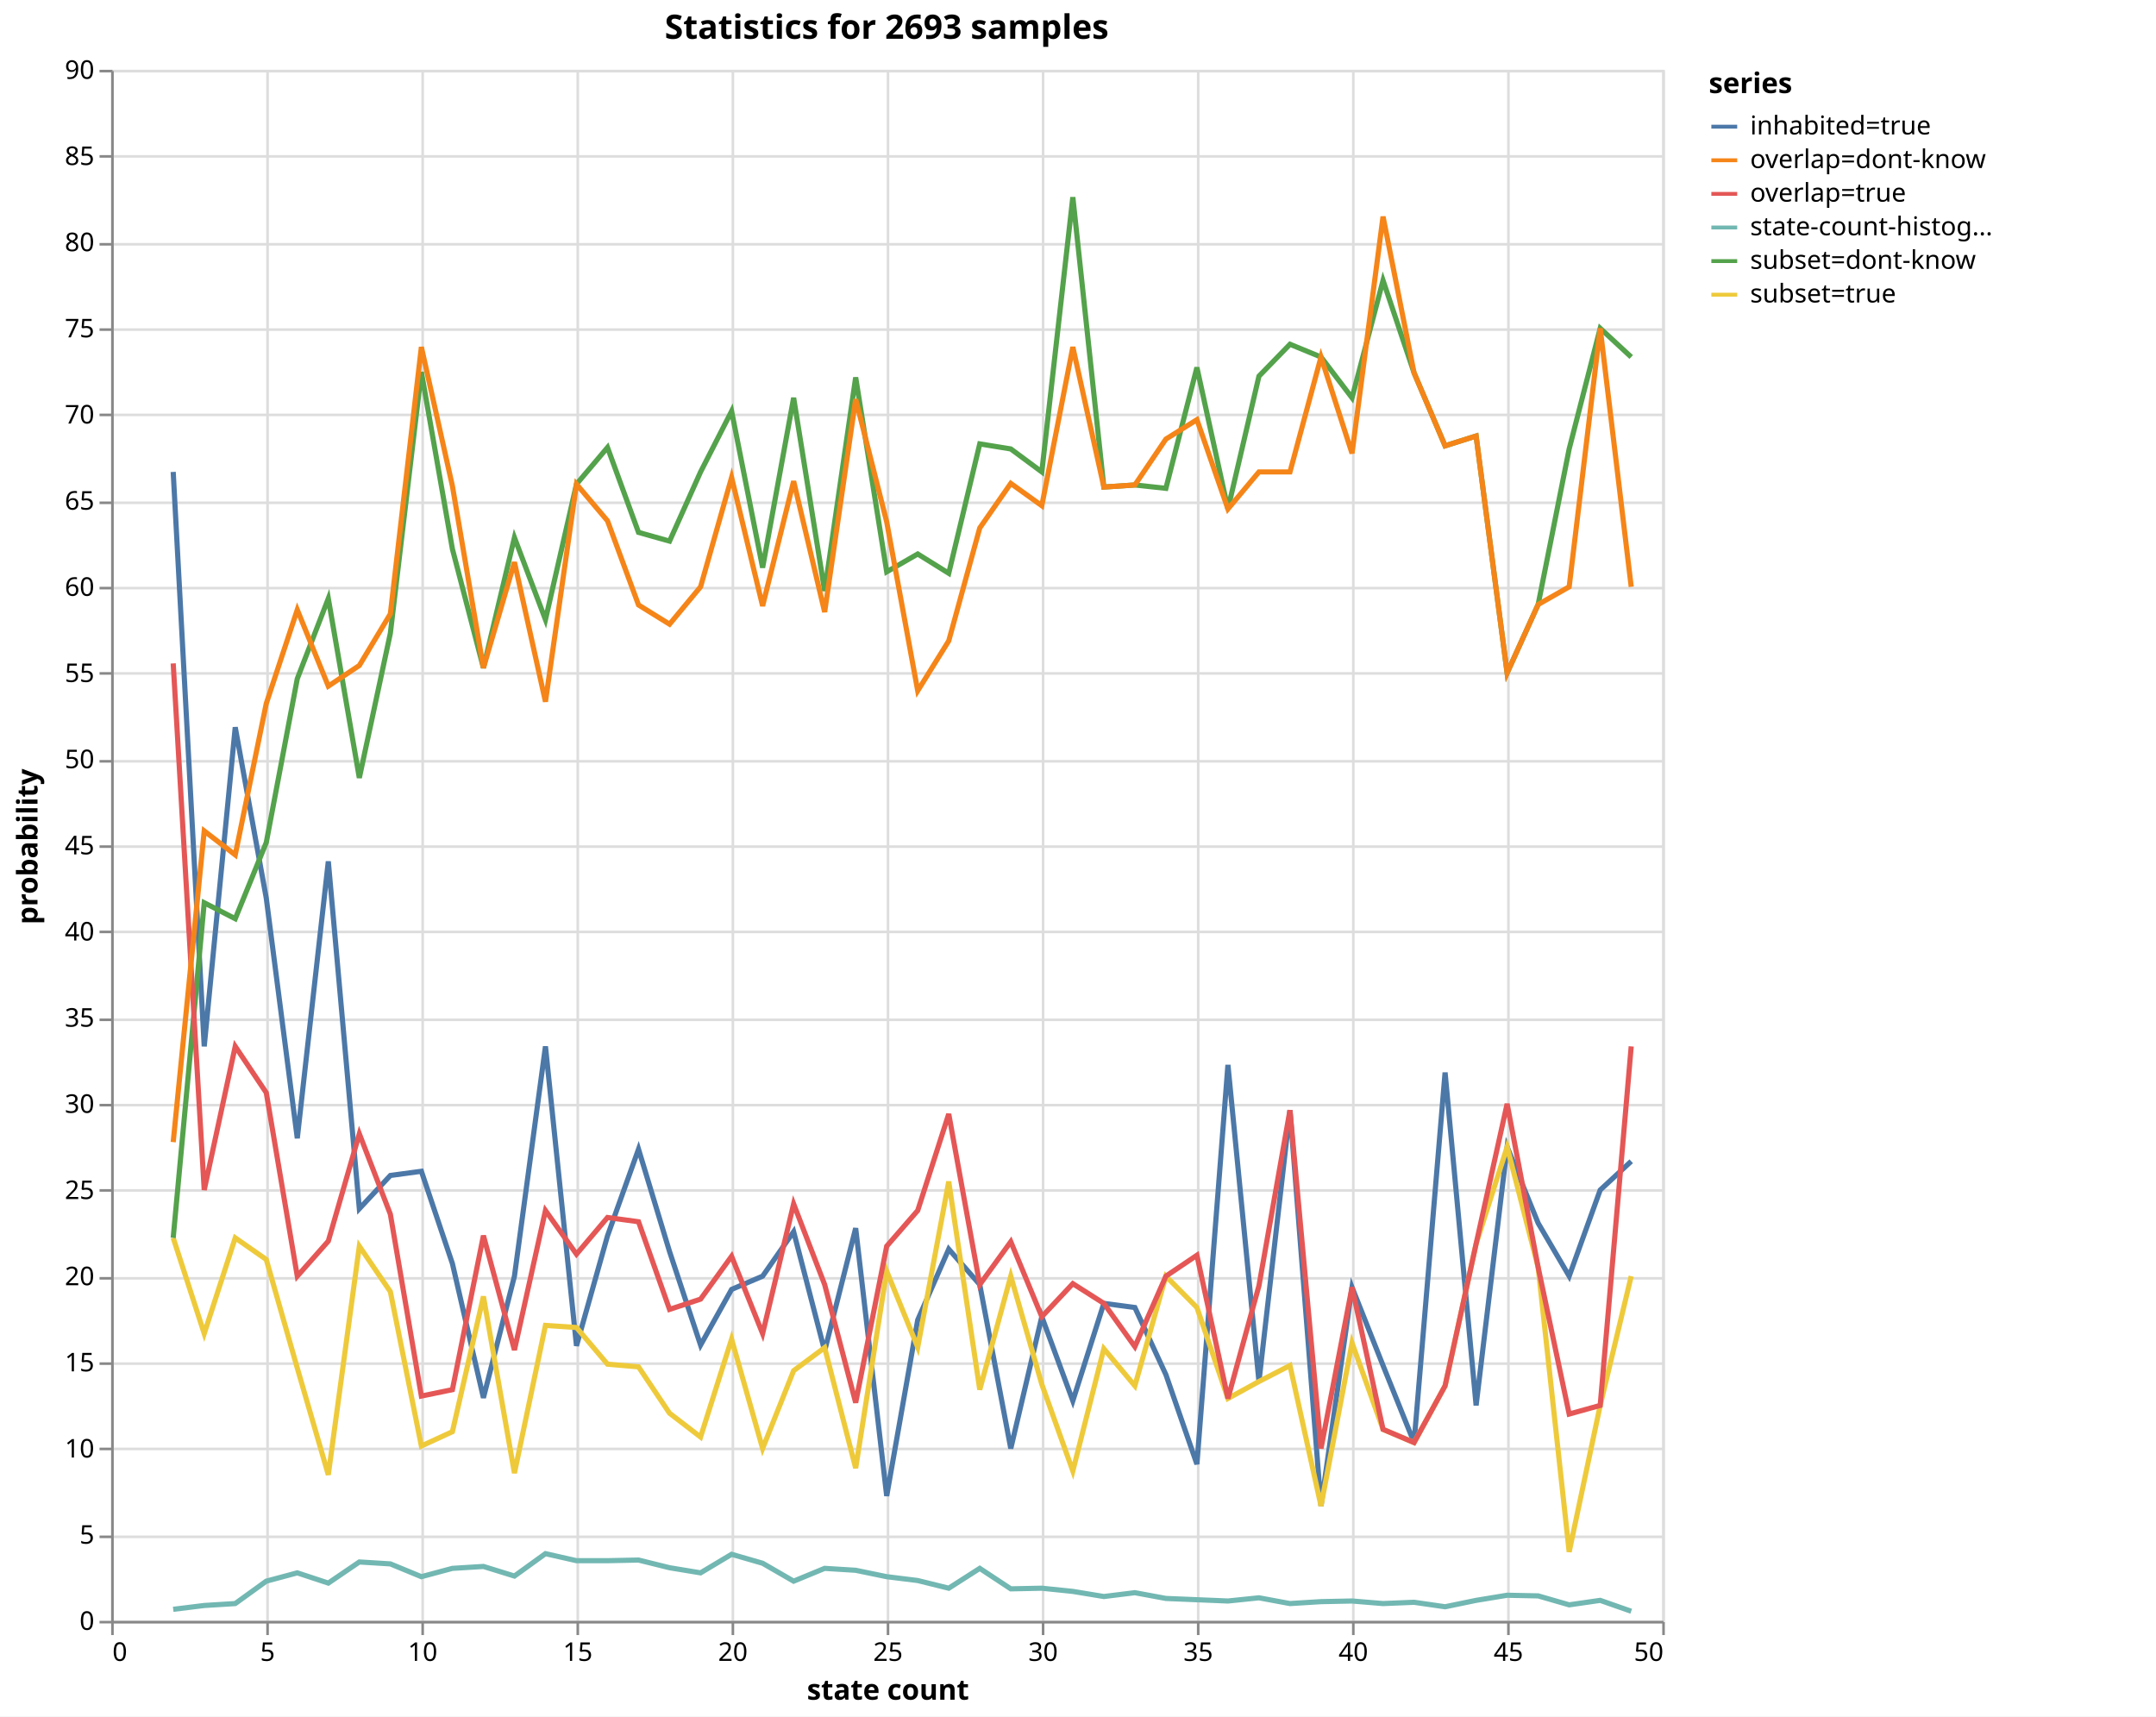
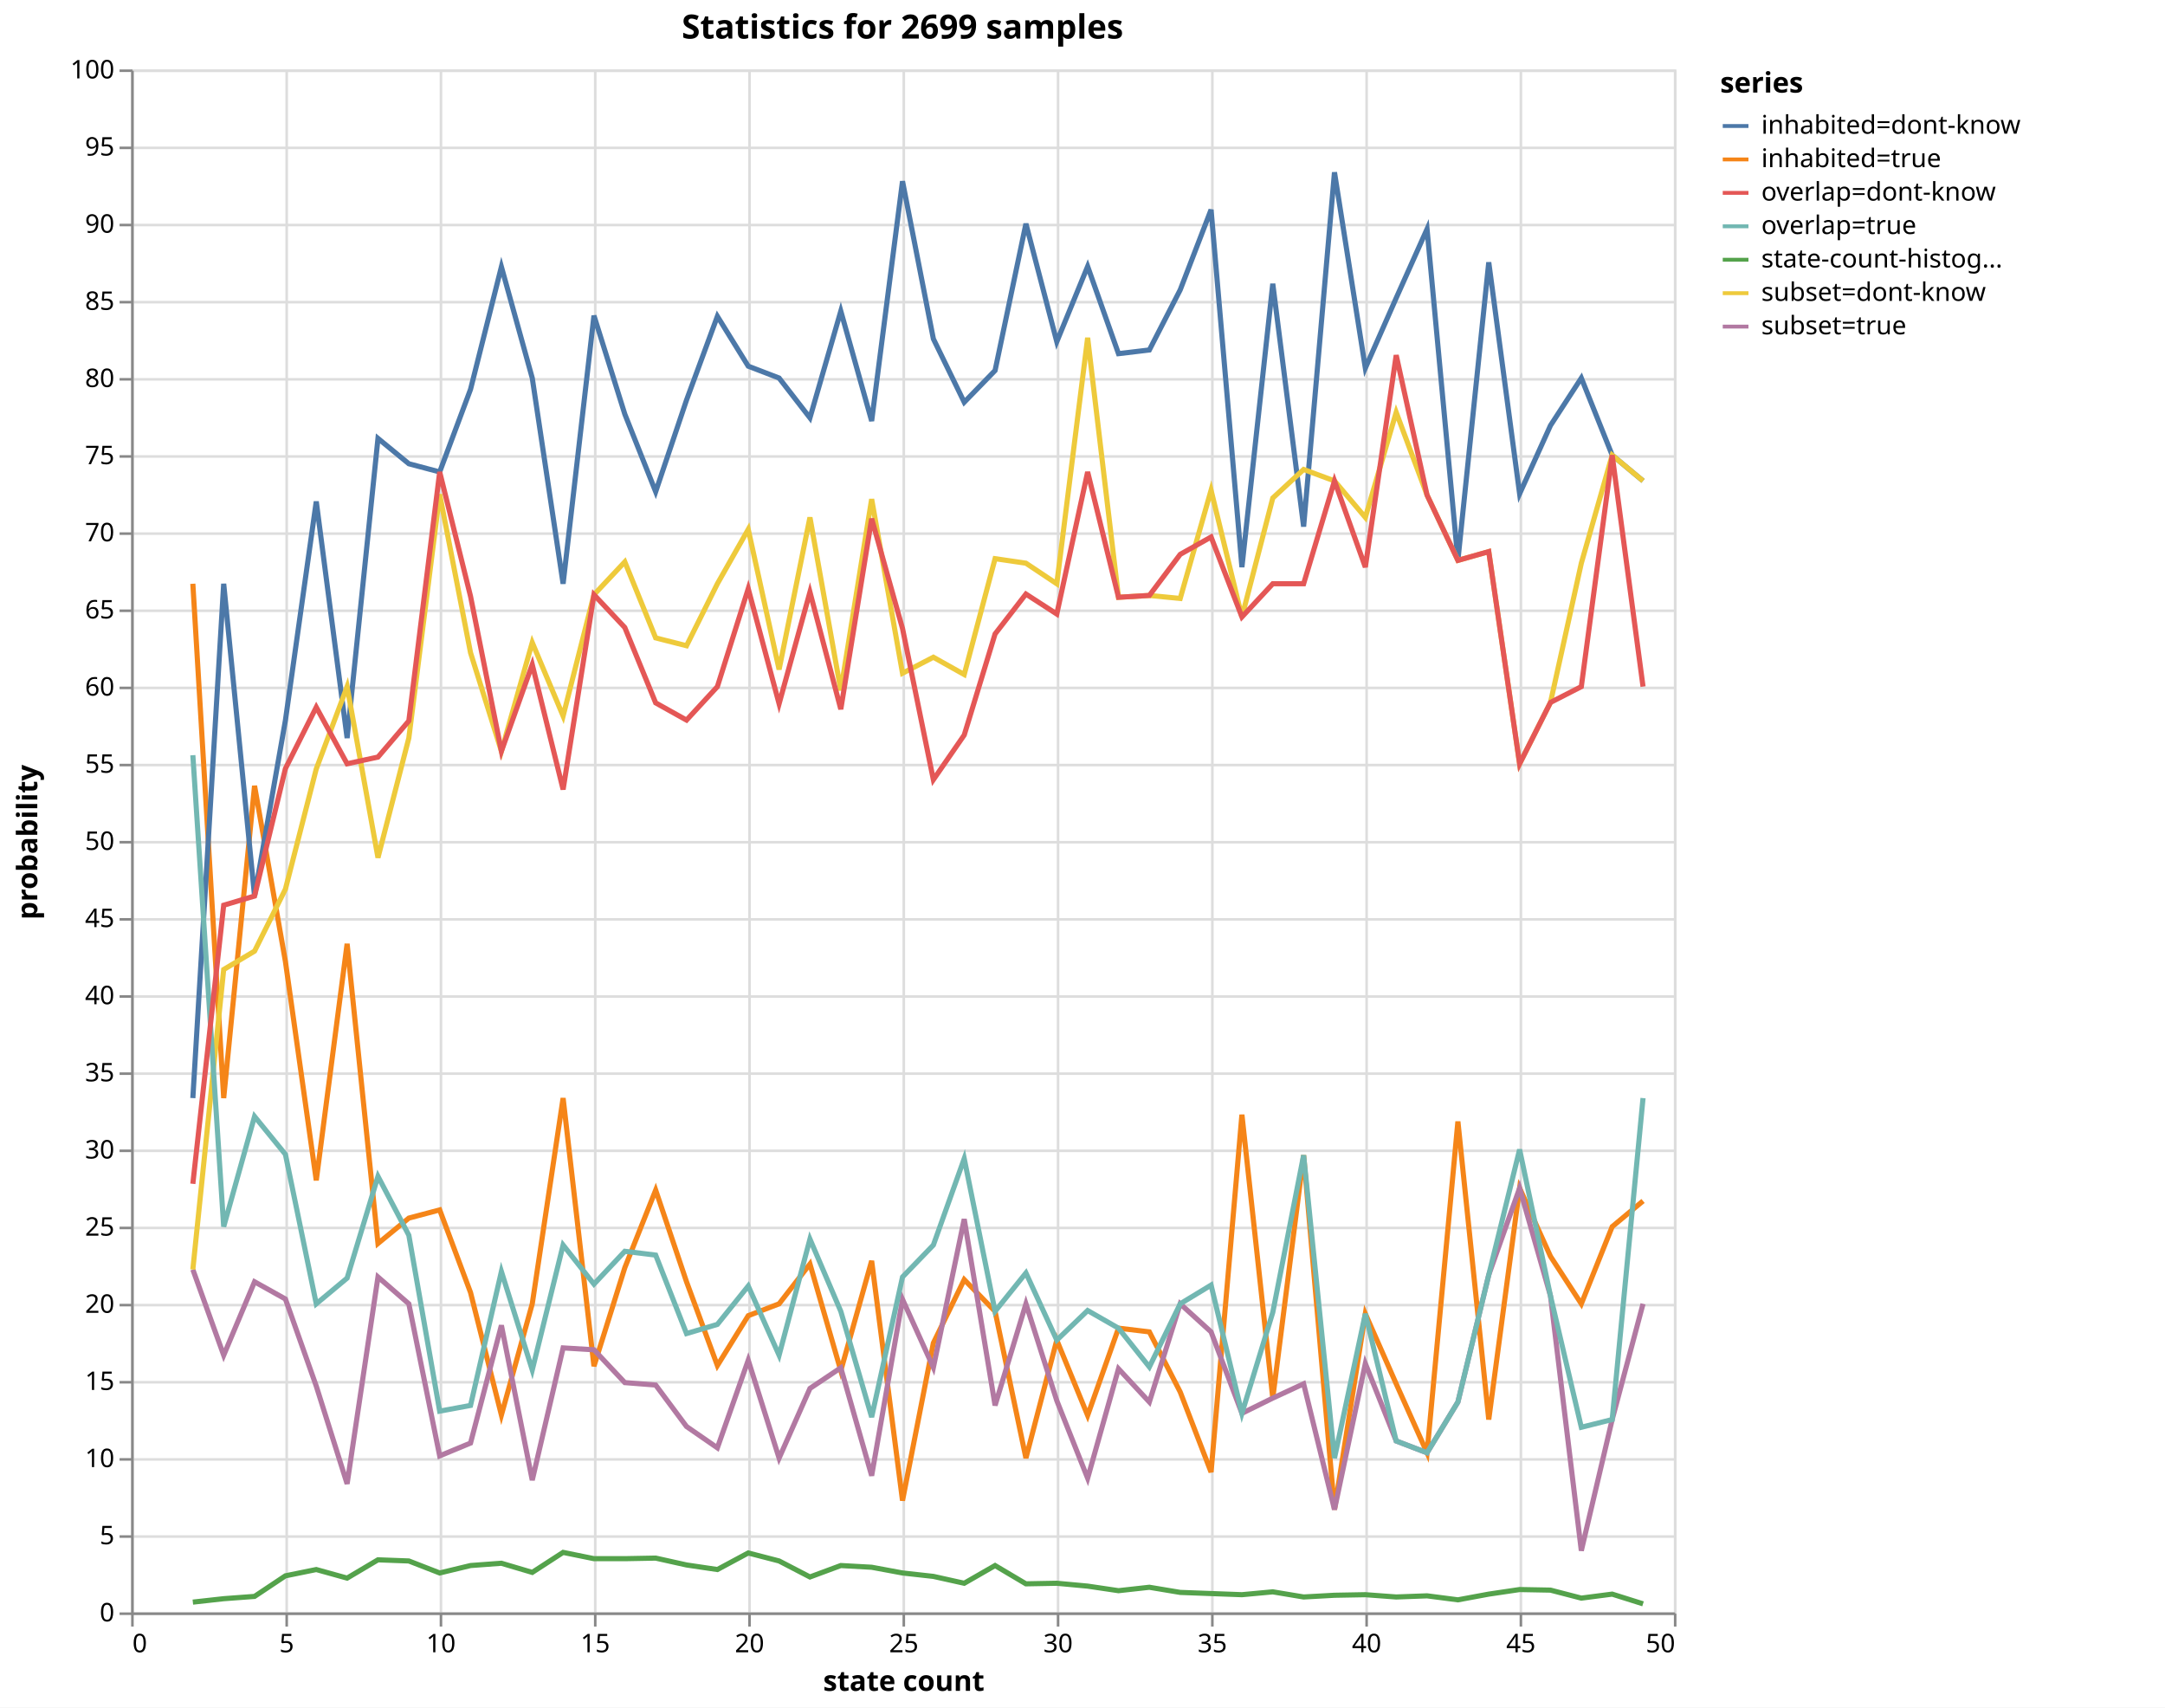
- <svg xmlns="http://www.w3.org/2000/svg" class="marks" width="834" height="664" viewBox="0 0 834 664" version="1.1">
-   <rect width="834" height="664" style="fill: white;" />
-   <g transform="translate(43,27)">
+ <svg xmlns="http://www.w3.org/2000/svg" class="marks" width="842" height="664" viewBox="0 0 842 664" version="1.1">
+   <rect width="842" height="664" style="fill: white;" />
+   <g transform="translate(51,27)">
    <g class="mark-group role-frame root">
      <g transform="translate(0,0)">
        <path class="background" d="M0.5,0.5h600v600h-600Z" style="fill: none; stroke: #ddd;" />
        <g>
          <g class="mark-group role-axis">
            <g transform="translate(0.5,600.5)">
              <path class="background" d="M0,0h0v0h0Z" style="pointer-events: none; fill: none;" />
              <g>
                <g class="mark-rule role-axis-grid" style="pointer-events: none;">
                  <line transform="translate(0,-600)" x2="0" y2="600" style="fill: none; stroke: #ddd; stroke-width: 1; opacity: 1;" />
                  <line transform="translate(60,-600)" x2="0" y2="600" style="fill: none; stroke: #ddd; stroke-width: 1; opacity: 1;" />
                  <line transform="translate(120,-600)" x2="0" y2="600" style="fill: none; stroke: #ddd; stroke-width: 1; opacity: 1;" />
                  <line transform="translate(180,-600)" x2="0" y2="600" style="fill: none; stroke: #ddd; stroke-width: 1; opacity: 1;" />
                  <line transform="translate(240,-600)" x2="0" y2="600" style="fill: none; stroke: #ddd; stroke-width: 1; opacity: 1;" />
                  <line transform="translate(300,-600)" x2="0" y2="600" style="fill: none; stroke: #ddd; stroke-width: 1; opacity: 1;" />
                  <line transform="translate(360,-600)" x2="0" y2="600" style="fill: none; stroke: #ddd; stroke-width: 1; opacity: 1;" />
                  <line transform="translate(420,-600)" x2="0" y2="600" style="fill: none; stroke: #ddd; stroke-width: 1; opacity: 1;" />
                  <line transform="translate(480,-600)" x2="0" y2="600" style="fill: none; stroke: #ddd; stroke-width: 1; opacity: 1;" />
                  <line transform="translate(540,-600)" x2="0" y2="600" style="fill: none; stroke: #ddd; stroke-width: 1; opacity: 1;" />
                  <line transform="translate(600,-600)" x2="0" y2="600" style="fill: none; stroke: #ddd; stroke-width: 1; opacity: 1;" />
                </g>
              </g>
              <path class="foreground" d="" style="pointer-events: none; display: none; fill: none;" />
            </g>
          </g>
          <g class="mark-group role-axis">
            <g transform="translate(0.5,0.5)">
              <path class="background" d="M0,0h0v0h0Z" style="pointer-events: none; fill: none;" />
              <g>
                <g class="mark-rule role-axis-grid" style="pointer-events: none;">
                  <line transform="translate(0,600)" x2="600" y2="0" style="fill: none; stroke: #ddd; stroke-width: 1; opacity: 1;" />
-                   <line transform="translate(0,567)" x2="600" y2="0" style="fill: none; stroke: #ddd; stroke-width: 1; opacity: 1;" />
-                   <line transform="translate(0,533)" x2="600" y2="0" style="fill: none; stroke: #ddd; stroke-width: 1; opacity: 1;" />
-                   <line transform="translate(0,500)" x2="600" y2="0" style="fill: none; stroke: #ddd; stroke-width: 1; opacity: 1;" />
-                   <line transform="translate(0,467)" x2="600" y2="0" style="fill: none; stroke: #ddd; stroke-width: 1; opacity: 1;" />
-                   <line transform="translate(0,433)" x2="600" y2="0" style="fill: none; stroke: #ddd; stroke-width: 1; opacity: 1;" />
-                   <line transform="translate(0,400)" x2="600" y2="0" style="fill: none; stroke: #ddd; stroke-width: 1; opacity: 1;" />
-                   <line transform="translate(0,367)" x2="600" y2="0" style="fill: none; stroke: #ddd; stroke-width: 1; opacity: 1;" />
-                   <line transform="translate(0,333)" x2="600" y2="0" style="fill: none; stroke: #ddd; stroke-width: 1; opacity: 1;" />
+                   <line transform="translate(0,570)" x2="600" y2="0" style="fill: none; stroke: #ddd; stroke-width: 1; opacity: 1;" />
+                   <line transform="translate(0,540)" x2="600" y2="0" style="fill: none; stroke: #ddd; stroke-width: 1; opacity: 1;" />
+                   <line transform="translate(0,510)" x2="600" y2="0" style="fill: none; stroke: #ddd; stroke-width: 1; opacity: 1;" />
+                   <line transform="translate(0,480)" x2="600" y2="0" style="fill: none; stroke: #ddd; stroke-width: 1; opacity: 1;" />
+                   <line transform="translate(0,450)" x2="600" y2="0" style="fill: none; stroke: #ddd; stroke-width: 1; opacity: 1;" />
+                   <line transform="translate(0,420)" x2="600" y2="0" style="fill: none; stroke: #ddd; stroke-width: 1; opacity: 1;" />
+                   <line transform="translate(0,390)" x2="600" y2="0" style="fill: none; stroke: #ddd; stroke-width: 1; opacity: 1;" />
+                   <line transform="translate(0,360)" x2="600" y2="0" style="fill: none; stroke: #ddd; stroke-width: 1; opacity: 1;" />
+                   <line transform="translate(0,330)" x2="600" y2="0" style="fill: none; stroke: #ddd; stroke-width: 1; opacity: 1;" />
                  <line transform="translate(0,300)" x2="600" y2="0" style="fill: none; stroke: #ddd; stroke-width: 1; opacity: 1;" />
-                   <line transform="translate(0,267)" x2="600" y2="0" style="fill: none; stroke: #ddd; stroke-width: 1; opacity: 1;" />
-                   <line transform="translate(0,233)" x2="600" y2="0" style="fill: none; stroke: #ddd; stroke-width: 1; opacity: 1;" />
-                   <line transform="translate(0,200)" x2="600" y2="0" style="fill: none; stroke: #ddd; stroke-width: 1; opacity: 1;" />
-                   <line transform="translate(0,167)" x2="600" y2="0" style="fill: none; stroke: #ddd; stroke-width: 1; opacity: 1;" />
-                   <line transform="translate(0,133)" x2="600" y2="0" style="fill: none; stroke: #ddd; stroke-width: 1; opacity: 1;" />
-                   <line transform="translate(0,100)" x2="600" y2="0" style="fill: none; stroke: #ddd; stroke-width: 1; opacity: 1;" />
-                   <line transform="translate(0,67)" x2="600" y2="0" style="fill: none; stroke: #ddd; stroke-width: 1; opacity: 1;" />
-                   <line transform="translate(0,33)" x2="600" y2="0" style="fill: none; stroke: #ddd; stroke-width: 1; opacity: 1;" />
+                   <line transform="translate(0,270)" x2="600" y2="0" style="fill: none; stroke: #ddd; stroke-width: 1; opacity: 1;" />
+                   <line transform="translate(0,240)" x2="600" y2="0" style="fill: none; stroke: #ddd; stroke-width: 1; opacity: 1;" />
+                   <line transform="translate(0,210)" x2="600" y2="0" style="fill: none; stroke: #ddd; stroke-width: 1; opacity: 1;" />
+                   <line transform="translate(0,180)" x2="600" y2="0" style="fill: none; stroke: #ddd; stroke-width: 1; opacity: 1;" />
+                   <line transform="translate(0,150)" x2="600" y2="0" style="fill: none; stroke: #ddd; stroke-width: 1; opacity: 1;" />
+                   <line transform="translate(0,120)" x2="600" y2="0" style="fill: none; stroke: #ddd; stroke-width: 1; opacity: 1;" />
+                   <line transform="translate(0,90)" x2="600" y2="0" style="fill: none; stroke: #ddd; stroke-width: 1; opacity: 1;" />
+                   <line transform="translate(0,60)" x2="600" y2="0" style="fill: none; stroke: #ddd; stroke-width: 1; opacity: 1;" />
+                   <line transform="translate(0,30)" x2="600" y2="0" style="fill: none; stroke: #ddd; stroke-width: 1; opacity: 1;" />
                  <line transform="translate(0,0)" x2="600" y2="0" style="fill: none; stroke: #ddd; stroke-width: 1; opacity: 1;" />
                </g>
              </g>
              <path class="foreground" d="" style="pointer-events: none; display: none; fill: none;" />
            </g>
          </g>
          <g class="mark-group role-axis">
            <g transform="translate(0.5,600.5)">
              <path class="background" d="M0,0h0v0h0Z" style="pointer-events: none; fill: none;" />
              <g>
                <g class="mark-rule role-axis-tick" style="pointer-events: none;">
                  <line transform="translate(0,0)" x2="0" y2="5" style="fill: none; stroke: #888; stroke-width: 1; opacity: 1;" />
                  <line transform="translate(60,0)" x2="0" y2="5" style="fill: none; stroke: #888; stroke-width: 1; opacity: 1;" />
                  <line transform="translate(120,0)" x2="0" y2="5" style="fill: none; stroke: #888; stroke-width: 1; opacity: 1;" />
                  <line transform="translate(180,0)" x2="0" y2="5" style="fill: none; stroke: #888; stroke-width: 1; opacity: 1;" />
                  <line transform="translate(240,0)" x2="0" y2="5" style="fill: none; stroke: #888; stroke-width: 1; opacity: 1;" />
                  <line transform="translate(300,0)" x2="0" y2="5" style="fill: none; stroke: #888; stroke-width: 1; opacity: 1;" />
                  <line transform="translate(360,0)" x2="0" y2="5" style="fill: none; stroke: #888; stroke-width: 1; opacity: 1;" />
                  <line transform="translate(420,0)" x2="0" y2="5" style="fill: none; stroke: #888; stroke-width: 1; opacity: 1;" />
                  <line transform="translate(480,0)" x2="0" y2="5" style="fill: none; stroke: #888; stroke-width: 1; opacity: 1;" />
                  <line transform="translate(540,0)" x2="0" y2="5" style="fill: none; stroke: #888; stroke-width: 1; opacity: 1;" />
                  <line transform="translate(600,0)" x2="0" y2="5" style="fill: none; stroke: #888; stroke-width: 1; opacity: 1;" />
                </g>
                <g class="mark-text role-axis-label" style="pointer-events: none;">
                  <text text-anchor="start" transform="translate(0,15)" style="font-family: sans-serif; font-size: 10px; fill: #000; opacity: 1;">0</text>
                  <text text-anchor="middle" transform="translate(60,15)" style="font-family: sans-serif; font-size: 10px; fill: #000; opacity: 1;">5</text>
                  <text text-anchor="middle" transform="translate(120,15)" style="font-family: sans-serif; font-size: 10px; fill: #000; opacity: 1;">10</text>
                  <text text-anchor="middle" transform="translate(180,15)" style="font-family: sans-serif; font-size: 10px; fill: #000; opacity: 1;">15</text>
                  <text text-anchor="middle" transform="translate(240,15)" style="font-family: sans-serif; font-size: 10px; fill: #000; opacity: 1;">20</text>
                  <text text-anchor="middle" transform="translate(300,15)" style="font-family: sans-serif; font-size: 10px; fill: #000; opacity: 1;">25</text>
                  <text text-anchor="middle" transform="translate(360,15)" style="font-family: sans-serif; font-size: 10px; fill: #000; opacity: 1;">30</text>
                  <text text-anchor="middle" transform="translate(420,15)" style="font-family: sans-serif; font-size: 10px; fill: #000; opacity: 1;">35</text>
                  <text text-anchor="middle" transform="translate(480,15)" style="font-family: sans-serif; font-size: 10px; fill: #000; opacity: 1;">40</text>
                  <text text-anchor="middle" transform="translate(540,15)" style="font-family: sans-serif; font-size: 10px; fill: #000; opacity: 1;">45</text>
                  <text text-anchor="end" transform="translate(600,15)" style="font-family: sans-serif; font-size: 10px; fill: #000; opacity: 1;">50</text>
                </g>
                <g class="mark-rule role-axis-domain" style="pointer-events: none;">
                  <line transform="translate(0,0)" x2="600" y2="0" style="fill: none; stroke: #888; stroke-width: 1; opacity: 1;" />
                </g>
                <g class="mark-text role-axis-title" style="pointer-events: none;">
                  <text text-anchor="middle" transform="translate(300,30)" style="font-family: sans-serif; font-size: 11px; font-weight: bold; fill: #000; opacity: 1;">state count</text>
                </g>
              </g>
              <path class="foreground" d="" style="pointer-events: none; display: none; fill: none;" />
            </g>
          </g>
          <g class="mark-group role-axis">
            <g transform="translate(0.5,0.5)">
              <path class="background" d="M0,0h0v0h0Z" style="pointer-events: none; fill: none;" />
              <g>
                <g class="mark-rule role-axis-tick" style="pointer-events: none;">
                  <line transform="translate(0,600)" x2="-5" y2="0" style="fill: none; stroke: #888; stroke-width: 1; opacity: 1;" />
-                   <line transform="translate(0,567)" x2="-5" y2="0" style="fill: none; stroke: #888; stroke-width: 1; opacity: 1;" />
-                   <line transform="translate(0,533)" x2="-5" y2="0" style="fill: none; stroke: #888; stroke-width: 1; opacity: 1;" />
-                   <line transform="translate(0,500)" x2="-5" y2="0" style="fill: none; stroke: #888; stroke-width: 1; opacity: 1;" />
-                   <line transform="translate(0,467)" x2="-5" y2="0" style="fill: none; stroke: #888; stroke-width: 1; opacity: 1;" />
-                   <line transform="translate(0,433)" x2="-5" y2="0" style="fill: none; stroke: #888; stroke-width: 1; opacity: 1;" />
-                   <line transform="translate(0,400)" x2="-5" y2="0" style="fill: none; stroke: #888; stroke-width: 1; opacity: 1;" />
-                   <line transform="translate(0,367)" x2="-5" y2="0" style="fill: none; stroke: #888; stroke-width: 1; opacity: 1;" />
-                   <line transform="translate(0,333)" x2="-5" y2="0" style="fill: none; stroke: #888; stroke-width: 1; opacity: 1;" />
+                   <line transform="translate(0,570)" x2="-5" y2="0" style="fill: none; stroke: #888; stroke-width: 1; opacity: 1;" />
+                   <line transform="translate(0,540)" x2="-5" y2="0" style="fill: none; stroke: #888; stroke-width: 1; opacity: 1;" />
+                   <line transform="translate(0,510)" x2="-5" y2="0" style="fill: none; stroke: #888; stroke-width: 1; opacity: 1;" />
+                   <line transform="translate(0,480)" x2="-5" y2="0" style="fill: none; stroke: #888; stroke-width: 1; opacity: 1;" />
+                   <line transform="translate(0,450)" x2="-5" y2="0" style="fill: none; stroke: #888; stroke-width: 1; opacity: 1;" />
+                   <line transform="translate(0,420)" x2="-5" y2="0" style="fill: none; stroke: #888; stroke-width: 1; opacity: 1;" />
+                   <line transform="translate(0,390)" x2="-5" y2="0" style="fill: none; stroke: #888; stroke-width: 1; opacity: 1;" />
+                   <line transform="translate(0,360)" x2="-5" y2="0" style="fill: none; stroke: #888; stroke-width: 1; opacity: 1;" />
+                   <line transform="translate(0,330)" x2="-5" y2="0" style="fill: none; stroke: #888; stroke-width: 1; opacity: 1;" />
                  <line transform="translate(0,300)" x2="-5" y2="0" style="fill: none; stroke: #888; stroke-width: 1; opacity: 1;" />
-                   <line transform="translate(0,267)" x2="-5" y2="0" style="fill: none; stroke: #888; stroke-width: 1; opacity: 1;" />
-                   <line transform="translate(0,233)" x2="-5" y2="0" style="fill: none; stroke: #888; stroke-width: 1; opacity: 1;" />
-                   <line transform="translate(0,200)" x2="-5" y2="0" style="fill: none; stroke: #888; stroke-width: 1; opacity: 1;" />
-                   <line transform="translate(0,167)" x2="-5" y2="0" style="fill: none; stroke: #888; stroke-width: 1; opacity: 1;" />
-                   <line transform="translate(0,133)" x2="-5" y2="0" style="fill: none; stroke: #888; stroke-width: 1; opacity: 1;" />
-                   <line transform="translate(0,100)" x2="-5" y2="0" style="fill: none; stroke: #888; stroke-width: 1; opacity: 1;" />
-                   <line transform="translate(0,67)" x2="-5" y2="0" style="fill: none; stroke: #888; stroke-width: 1; opacity: 1;" />
-                   <line transform="translate(0,33)" x2="-5" y2="0" style="fill: none; stroke: #888; stroke-width: 1; opacity: 1;" />
+                   <line transform="translate(0,270)" x2="-5" y2="0" style="fill: none; stroke: #888; stroke-width: 1; opacity: 1;" />
+                   <line transform="translate(0,240)" x2="-5" y2="0" style="fill: none; stroke: #888; stroke-width: 1; opacity: 1;" />
+                   <line transform="translate(0,210)" x2="-5" y2="0" style="fill: none; stroke: #888; stroke-width: 1; opacity: 1;" />
+                   <line transform="translate(0,180)" x2="-5" y2="0" style="fill: none; stroke: #888; stroke-width: 1; opacity: 1;" />
+                   <line transform="translate(0,150)" x2="-5" y2="0" style="fill: none; stroke: #888; stroke-width: 1; opacity: 1;" />
+                   <line transform="translate(0,120)" x2="-5" y2="0" style="fill: none; stroke: #888; stroke-width: 1; opacity: 1;" />
+                   <line transform="translate(0,90)" x2="-5" y2="0" style="fill: none; stroke: #888; stroke-width: 1; opacity: 1;" />
+                   <line transform="translate(0,60)" x2="-5" y2="0" style="fill: none; stroke: #888; stroke-width: 1; opacity: 1;" />
+                   <line transform="translate(0,30)" x2="-5" y2="0" style="fill: none; stroke: #888; stroke-width: 1; opacity: 1;" />
                  <line transform="translate(0,0)" x2="-5" y2="0" style="fill: none; stroke: #888; stroke-width: 1; opacity: 1;" />
                </g>
                <g class="mark-text role-axis-label" style="pointer-events: none;">
                  <text text-anchor="end" transform="translate(-7,603)" style="font-family: sans-serif; font-size: 10px; fill: #000; opacity: 1;">0</text>
-                   <text text-anchor="end" transform="translate(-7,569.6667)" style="font-family: sans-serif; font-size: 10px; fill: #000; opacity: 1;">5</text>
-                   <text text-anchor="end" transform="translate(-7,536.3333)" style="font-family: sans-serif; font-size: 10px; fill: #000; opacity: 1;">10</text>
-                   <text text-anchor="end" transform="translate(-7,503)" style="font-family: sans-serif; font-size: 10px; fill: #000; opacity: 1;">15</text>
-                   <text text-anchor="end" transform="translate(-7,469.6667)" style="font-family: sans-serif; font-size: 10px; fill: #000; opacity: 1;">20</text>
-                   <text text-anchor="end" transform="translate(-7,436.3333)" style="font-family: sans-serif; font-size: 10px; fill: #000; opacity: 1;">25</text>
-                   <text text-anchor="end" transform="translate(-7,403)" style="font-family: sans-serif; font-size: 10px; fill: #000; opacity: 1;">30</text>
-                   <text text-anchor="end" transform="translate(-7,369.6667)" style="font-family: sans-serif; font-size: 10px; fill: #000; opacity: 1;">35</text>
-                   <text text-anchor="end" transform="translate(-7,336.3333)" style="font-family: sans-serif; font-size: 10px; fill: #000; opacity: 1;">40</text>
-                   <text text-anchor="end" transform="translate(-7,303)" style="font-family: sans-serif; font-size: 10px; fill: #000; opacity: 1;">45</text>
-                   <text text-anchor="end" transform="translate(-7,269.6667)" style="font-family: sans-serif; font-size: 10px; fill: #000; opacity: 1;">50</text>
-                   <text text-anchor="end" transform="translate(-7,236.3333)" style="font-family: sans-serif; font-size: 10px; fill: #000; opacity: 1;">55</text>
-                   <text text-anchor="end" transform="translate(-7,203)" style="font-family: sans-serif; font-size: 10px; fill: #000; opacity: 1;">60</text>
-                   <text text-anchor="end" transform="translate(-7,169.6667)" style="font-family: sans-serif; font-size: 10px; fill: #000; opacity: 1;">65</text>
-                   <text text-anchor="end" transform="translate(-7,136.3333)" style="font-family: sans-serif; font-size: 10px; fill: #000; opacity: 1;">70</text>
-                   <text text-anchor="end" transform="translate(-7,103)" style="font-family: sans-serif; font-size: 10px; fill: #000; opacity: 1;">75</text>
-                   <text text-anchor="end" transform="translate(-7,69.66667)" style="font-family: sans-serif; font-size: 10px; fill: #000; opacity: 1;">80</text>
-                   <text text-anchor="end" transform="translate(-7,36.33333)" style="font-family: sans-serif; font-size: 10px; fill: #000; opacity: 1;">85</text>
-                   <text text-anchor="end" transform="translate(-7,3)" style="font-family: sans-serif; font-size: 10px; fill: #000; opacity: 1;">90</text>
+                   <text text-anchor="end" transform="translate(-7,573)" style="font-family: sans-serif; font-size: 10px; fill: #000; opacity: 1;">5</text>
+                   <text text-anchor="end" transform="translate(-7,543)" style="font-family: sans-serif; font-size: 10px; fill: #000; opacity: 1;">10</text>
+                   <text text-anchor="end" transform="translate(-7,513)" style="font-family: sans-serif; font-size: 10px; fill: #000; opacity: 1;">15</text>
+                   <text text-anchor="end" transform="translate(-7,483)" style="font-family: sans-serif; font-size: 10px; fill: #000; opacity: 1;">20</text>
+                   <text text-anchor="end" transform="translate(-7,453)" style="font-family: sans-serif; font-size: 10px; fill: #000; opacity: 1;">25</text>
+                   <text text-anchor="end" transform="translate(-7,423)" style="font-family: sans-serif; font-size: 10px; fill: #000; opacity: 1;">30</text>
+                   <text text-anchor="end" transform="translate(-7,393)" style="font-family: sans-serif; font-size: 10px; fill: #000; opacity: 1;">35</text>
+                   <text text-anchor="end" transform="translate(-7,363)" style="font-family: sans-serif; font-size: 10px; fill: #000; opacity: 1;">40</text>
+                   <text text-anchor="end" transform="translate(-7,333)" style="font-family: sans-serif; font-size: 10px; fill: #000; opacity: 1;">45</text>
+                   <text text-anchor="end" transform="translate(-7,303)" style="font-family: sans-serif; font-size: 10px; fill: #000; opacity: 1;">50</text>
+                   <text text-anchor="end" transform="translate(-7,273)" style="font-family: sans-serif; font-size: 10px; fill: #000; opacity: 1;">55</text>
+                   <text text-anchor="end" transform="translate(-7,243)" style="font-family: sans-serif; font-size: 10px; fill: #000; opacity: 1;">60</text>
+                   <text text-anchor="end" transform="translate(-7,213)" style="font-family: sans-serif; font-size: 10px; fill: #000; opacity: 1;">65</text>
+                   <text text-anchor="end" transform="translate(-7,183)" style="font-family: sans-serif; font-size: 10px; fill: #000; opacity: 1;">70</text>
+                   <text text-anchor="end" transform="translate(-7,153)" style="font-family: sans-serif; font-size: 10px; fill: #000; opacity: 1;">75</text>
+                   <text text-anchor="end" transform="translate(-7,123)" style="font-family: sans-serif; font-size: 10px; fill: #000; opacity: 1;">80</text>
+                   <text text-anchor="end" transform="translate(-7,93)" style="font-family: sans-serif; font-size: 10px; fill: #000; opacity: 1;">85</text>
+                   <text text-anchor="end" transform="translate(-7,63)" style="font-family: sans-serif; font-size: 10px; fill: #000; opacity: 1;">90</text>
+                   <text text-anchor="end" transform="translate(-7,33)" style="font-family: sans-serif; font-size: 10px; fill: #000; opacity: 1;">95</text>
+                   <text text-anchor="end" transform="translate(-7,3)" style="font-family: sans-serif; font-size: 10px; fill: #000; opacity: 1;">100</text>
                </g>
                <g class="mark-rule role-axis-domain" style="pointer-events: none;">
                  <line transform="translate(0,600)" x2="0" y2="-600" style="fill: none; stroke: #888; stroke-width: 1; opacity: 1;" />
                </g>
                <g class="mark-text role-axis-title" style="pointer-events: none;">
-                   <text text-anchor="middle" transform="translate(-27,300) rotate(-90) translate(0,-2)" style="font-family: sans-serif; font-size: 11px; font-weight: bold; fill: #000; opacity: 1;">probability</text>
+                   <text text-anchor="middle" transform="translate(-35,300) rotate(-90) translate(0,-2)" style="font-family: sans-serif; font-size: 11px; font-weight: bold; fill: #000; opacity: 1;">probability</text>
                </g>
              </g>
              <path class="foreground" d="" style="pointer-events: none; display: none; fill: none;" />
            </g>
          </g>
          <g class="mark-group role-scope pathgroup">
            <g transform="translate(0,0)">
              <path class="background" d="M0,0h600v600h-600Z" style="fill: none;" />
              <g>
                <g class="mark-line role-mark marks">
-                   <path d="M24,595.544L36,594.059L48,593.316L60,584.652L72,581.433L84,585.394L96,577.225L108,577.968L120,582.919L132,579.7L144,578.958L156,582.671L168,574.007L180,576.73L192,576.73L204,576.482L216,579.453L228,581.433L240,574.254L252,577.72L264,584.652L276,579.7L288,580.443L300,582.919L312,584.404L324,587.375L336,579.7L348,587.622L360,587.375L372,588.612L384,590.593L396,589.108L408,591.336L420,591.831L432,592.326L444,591.088L456,593.316L468,592.573L480,592.326L492,593.316L504,592.821L516,594.554L528,592.078L540,590.098L552,590.345L564,593.811L576,592.078L588,596.287" style="fill: none; stroke: #72b7b2; stroke-width: 2;" />
-                 </g>
-               </g>
-               <path class="foreground" d="" style="display: none; fill: none;" />
-             </g>
-             <g transform="translate(0,0)">
-               <path class="background" d="M0,0h600v600h-600Z" style="fill: none;" />
-               <g>
-                 <g class="mark-line role-mark marks">
-                   <path d="M24,155.556L36,377.778L48,254.321L60,320.43L72,413.333L84,306.215L96,440.58L108,427.715L120,426.087L132,461.789L144,513.725L156,466.667L168,377.778L180,493.617L192,451.064L204,417.544L216,457.143L228,493.333L240,471.795L252,466.667L264,449.462L276,495.582L288,448.101L300,551.691L312,483.598L324,456.209L336,469.919L348,533.333L360,482.353L372,514.894L384,477.193L396,478.788L408,504.762L420,539.394L432,384.946L444,507.407L456,402.469L468,555.556L480,470.968L492,501.235L504,531.034L516,387.879L528,516.667L540,416.667L552,446.154L564,466.667L576,433.333L588,422.222" style="fill: none; stroke: #4c78a8; stroke-width: 2;" />
-                 </g>
-               </g>
-               <path class="foreground" d="" style="display: none; fill: none;" />
-             </g>
-             <g transform="translate(0,0)">
-               <path class="background" d="M0,0h600v600h-600Z" style="fill: none;" />
-               <g>
-                 <g class="mark-line role-mark marks">
-                   <path d="M24,451.852L36,488.889L48,451.852L60,460.215L72,502.222L84,543.503L96,455.072L108,472.659L120,532.367L132,526.829L144,474.51L156,542.857L168,485.714L180,486.525L192,500.709L204,501.754L216,519.679L228,528.889L240,491.026L252,533.333L264,503.226L276,494.309L288,540.928L300,464.734L312,494.18L324,430.065L336,510.569L348,466.667L360,508.497L372,542.029L384,494.737L396,509.091L408,466.667L420,478.788L432,513.979L444,507.407L456,501.235L468,555.556L480,492.473L492,525.926L504,531.034L516,509.091L528,454.167L540,416.667L552,463.248L564,573.333L576,516.667L588,466.667" style="fill: none; stroke: #eeca3b; stroke-width: 2;" />
-                 </g>
-               </g>
-               <path class="foreground" d="" style="display: none; fill: none;" />
-             </g>
-             <g transform="translate(0,0)">
-               <path class="background" d="M0,0h600v600h-600Z" style="fill: none;" />
-               <g>
-                 <g class="mark-line role-mark marks">
-                   <path d="M24,451.852L36,322.222L48,328.395L60,298.925L72,235.556L84,204.52L96,273.913L108,217.978L120,116.908L132,185.366L144,231.373L156,180.952L168,212.698L180,160.284L192,146.099L204,178.947L216,182.329L228,155.556L240,132.051L252,192.593L264,126.882L276,201.626L288,118.987L300,194.203L312,187.302L324,194.771L336,144.715L348,146.667L360,155.556L372,49.275L384,161.404L396,160.606L408,161.905L420,115.152L432,169.892L444,118.519L456,106.173L468,111.111L480,126.882L492,81.481L504,117.241L516,145.455L528,141.667L540,233.333L552,206.838L564,146.667L576,100L588,111.111" style="fill: none; stroke: #54a24b; stroke-width: 2;" />
-                 </g>
-               </g>
-               <path class="foreground" d="" style="display: none; fill: none;" />
-             </g>
-             <g transform="translate(0,0)">
-               <path class="background" d="M0,0h600v600h-600Z" style="fill: none;" />
-               <g>
-                 <g class="mark-line role-mark marks">
-                   <path d="M24,229.63L36,433.333L48,377.778L60,395.699L72,466.667L84,453.107L96,411.594L108,442.697L120,513.043L132,510.569L144,450.98L156,495.238L168,441.27L180,458.156L192,443.972L204,445.614L216,479.518L228,475.556L240,458.974L252,488.889L264,438.71L276,469.919L288,515.612L300,455.072L312,441.27L324,403.922L336,469.919L348,453.333L360,482.353L372,469.565L384,477.193L396,493.939L408,466.667L420,458.586L432,513.979L444,470.37L456,402.469L468,533.333L480,470.968L492,525.926L504,531.034L516,509.091L528,454.167L540,400L552,463.248L564,520L576,516.667L588,377.778" style="fill: none; stroke: #e45756; stroke-width: 2;" />
-                 </g>
-               </g>
-               <path class="foreground" d="" style="display: none; fill: none;" />
-             </g>
-             <g transform="translate(0,0)">
-               <path class="background" d="M0,0h600v600h-600Z" style="fill: none;" />
-               <g>
-                 <g class="mark-line role-mark marks">
-                   <path d="M24,414.815L36,294.444L48,303.704L60,245.161L72,208.889L84,238.418L96,230.435L108,210.487L120,107.246L132,160.976L144,231.373L156,190.476L168,244.444L180,160.284L192,174.468L204,207.018L216,214.458L228,200L240,157.692L252,207.407L264,159.14L276,209.756L288,127.426L300,174.879L312,240.212L324,220.915L336,177.236L348,160L360,168.627L372,107.246L384,161.404L396,160.606L408,142.857L420,135.354L432,169.892L444,155.556L456,155.556L468,111.111L480,148.387L492,56.79L504,117.241L516,145.455L528,141.667L540,233.333L552,206.838L564,200L576,100L588,200" style="fill: none; stroke: #f58518; stroke-width: 2;" />
+                   <path d="M24,595.999L36,594.665L48,593.775L60,585.773L72,583.327L84,586.662L96,579.548L108,579.993L120,584.661L132,581.771L144,580.882L156,584.439L168,576.658L180,579.103L192,579.103L204,578.881L216,581.549L228,583.327L240,576.88L252,579.993L264,586.217L276,581.771L288,582.438L300,584.661L312,585.995L324,588.662L336,581.771L348,588.885L360,588.662L372,589.774L384,591.552L396,590.219L408,592.219L420,592.664L432,593.109L444,591.997L456,593.998L468,593.331L480,593.109L492,593.998L504,593.553L516,595.109L528,592.886L540,591.108L552,591.33L564,594.442L576,592.886L588,596.665" style="fill: none; stroke: #54a24b; stroke-width: 2;" />
+                 </g>
+               </g>
+               <path class="foreground" d="" style="display: none; fill: none;" />
+             </g>
+             <g transform="translate(0,0)">
+               <path class="background" d="M0,0h600v600h-600Z" style="fill: none;" />
+               <g>
+                 <g class="mark-line role-mark marks">
+                   <path d="M24,200L36,400L48,278.571L60,346.875L72,432L84,340L96,456.522L108,446.667L120,443.478L132,475.61L144,523.256L156,480L168,400L180,504.255L192,465.957L204,435.789L216,471.429L228,504L240,484.615L252,480L264,464.516L276,506.024L288,463.291L300,556.522L312,495.238L324,470.588L336,482.927L348,540L360,494.118L372,523.404L384,489.474L396,490.909L408,514.286L420,545.455L432,406.452L444,516.667L456,422.222L468,560L480,483.871L492,511.111L504,537.931L516,409.091L528,525L540,435L552,461.538L564,480L576,450L588,440" style="fill: none; stroke: #f58518; stroke-width: 2;" />
+                 </g>
+               </g>
+               <path class="foreground" d="" style="display: none; fill: none;" />
+             </g>
+             <g transform="translate(0,0)">
+               <path class="background" d="M0,0h600v600h-600Z" style="fill: none;" />
+               <g>
+                 <g class="mark-line role-mark marks">
+                   <path d="M24,400L36,200L48,321.429L60,253.125L72,168L84,260L96,143.478L108,153.333L120,156.522L132,124.39L144,76.744L156,120L168,200L180,95.745L192,134.043L204,164.211L216,128.571L228,96L240,115.385L252,120L264,135.484L276,93.976L288,136.709L300,43.478L312,104.762L324,129.412L336,117.073L348,60L360,105.882L372,76.596L384,110.526L396,109.091L408,85.714L420,54.545L432,193.548L444,83.333L456,177.778L468,40L480,116.129L492,88.889L504,62.069L516,190.909L528,75L540,165L552,138.462L564,120L576,150L588,160" style="fill: none; stroke: #4c78a8; stroke-width: 2;" />
+                 </g>
+               </g>
+               <path class="foreground" d="" style="display: none; fill: none;" />
+             </g>
+             <g transform="translate(0,0)">
+               <path class="background" d="M0,0h600v600h-600Z" style="fill: none;" />
+               <g>
+                 <g class="mark-line role-mark marks">
+                   <path d="M24,466.667L36,500L48,471.429L60,478.125L72,512L84,550L96,469.565L108,480L120,539.13L132,534.146L144,488.372L156,548.571L168,497.143L180,497.872L192,510.638L204,511.579L216,527.711L228,536L240,501.923L252,540L264,512.903L276,504.878L288,546.835L300,478.261L312,504.762L324,447.059L336,519.512L348,480L360,517.647L372,547.826L384,505.263L396,518.182L408,480L420,490.909L432,522.581L444,516.667L456,511.111L468,560L480,503.226L492,533.333L504,537.931L516,518.182L528,468.75L540,435L552,476.923L564,576L576,525L588,480" style="fill: none; stroke: #b279a2; stroke-width: 2;" />
+                 </g>
+               </g>
+               <path class="foreground" d="" style="display: none; fill: none;" />
+             </g>
+             <g transform="translate(0,0)">
+               <path class="background" d="M0,0h600v600h-600Z" style="fill: none;" />
+               <g>
+                 <g class="mark-line role-mark marks">
+                   <path d="M24,466.667L36,350L48,342.857L60,318.75L72,272L84,240L96,306.522L108,260L120,165.217L132,226.829L144,265.116L156,222.857L168,251.429L180,204.255L192,191.489L204,221.053L216,224.096L228,200L240,178.846L252,233.333L264,174.194L276,241.463L288,167.089L300,234.783L312,228.571L324,235.294L336,190.244L348,192L360,200L372,104.348L384,205.263L396,204.545L408,205.714L420,163.636L432,212.903L444,166.667L456,155.556L468,160L480,174.194L492,133.333L504,165.517L516,190.909L528,187.5L540,270L552,246.154L564,192L576,150L588,160" style="fill: none; stroke: #eeca3b; stroke-width: 2;" />
+                 </g>
+               </g>
+               <path class="foreground" d="" style="display: none; fill: none;" />
+             </g>
+             <g transform="translate(0,0)">
+               <path class="background" d="M0,0h600v600h-600Z" style="fill: none;" />
+               <g>
+                 <g class="mark-line role-mark marks">
+                   <path d="M24,266.667L36,450L48,407.143L60,421.875L72,480L84,470L96,430.435L108,453.333L120,521.739L132,519.512L144,467.442L156,505.714L168,457.143L180,472.34L192,459.574L204,461.053L216,491.566L228,488L240,473.077L252,500L264,454.839L276,482.927L288,524.051L300,469.565L312,457.143L324,423.529L336,482.927L348,468L360,494.118L372,482.609L384,489.474L396,504.545L408,480L420,472.727L432,522.581L444,483.333L456,422.222L468,540L480,483.871L492,533.333L504,537.931L516,518.182L528,468.75L540,420L552,476.923L564,528L576,525L588,400" style="fill: none; stroke: #72b7b2; stroke-width: 2;" />
+                 </g>
+               </g>
+               <path class="foreground" d="" style="display: none; fill: none;" />
+             </g>
+             <g transform="translate(0,0)">
+               <path class="background" d="M0,0h600v600h-600Z" style="fill: none;" />
+               <g>
+                 <g class="mark-line role-mark marks">
+                   <path d="M24,433.333L36,325L48,321.429L60,271.875L72,248L84,270L96,267.391L108,253.333L120,156.522L132,204.878L144,265.116L156,231.429L168,280L180,204.255L192,217.021L204,246.316L216,253.012L228,240L240,201.923L252,246.667L264,203.226L276,248.781L288,174.684L300,217.391L312,276.19L324,258.824L336,219.512L348,204L360,211.765L372,156.522L384,205.263L396,204.545L408,188.571L420,181.818L432,212.903L444,200L456,200L468,160L480,193.548L492,111.111L504,165.517L516,190.909L528,187.5L540,270L552,246.154L564,240L576,150L588,240" style="fill: none; stroke: #e45756; stroke-width: 2;" />
                </g>
              </g>
              <path class="foreground" d="" style="display: none; fill: none;" />
            </g>
          </g>
          <g class="mark-group role-legend">
            <g transform="translate(618,0)">
-               <path class="background" d="M0,0h168v92h-168Z" style="pointer-events: none; fill: none;" />
+               <path class="background" d="M0,0h168v105h-168Z" style="pointer-events: none; fill: none;" />
              <g>
                <g class="mark-group role-legend-entry">
                  <g transform="translate(0,16)">
                    <path class="background" d="M0,0h0v0h0Z" style="pointer-events: none; fill: none;" />
                    <g>
                      <g class="mark-group role-scope">
                        <g transform="translate(0,0)">
                          <path class="background" d="M0,0h168v11h-168Z" style="pointer-events: none; fill: none; opacity: 1;" />
                          <g>
                            <g class="mark-symbol role-legend-symbol" style="pointer-events: none;">
                              <path transform="translate(6,6)" d="M-5,0L5,0" style="fill: none; stroke: #4c78a8; stroke-width: 1.5; opacity: 1;" />
                            </g>
                            <g class="mark-text role-legend-label" style="pointer-events: none;">
+                               <text text-anchor="start" transform="translate(16,9)" style="font-family: sans-serif; font-size: 10px; fill: #000; opacity: 1;">inhabited=dont-know</text>
+                             </g>
+                           </g>
+                           <path class="foreground" d="" style="pointer-events: none; display: none; fill: none;" />
+                         </g>
+                         <g transform="translate(0,13)">
+                           <path class="background" d="M0,0h168v11h-168Z" style="pointer-events: none; fill: none; opacity: 1;" />
+                           <g>
+                             <g class="mark-symbol role-legend-symbol" style="pointer-events: none;">
+                               <path transform="translate(6,6)" d="M-5,0L5,0" style="fill: none; stroke: #f58518; stroke-width: 1.5; opacity: 1;" />
+                             </g>
+                             <g class="mark-text role-legend-label" style="pointer-events: none;">
                              <text text-anchor="start" transform="translate(16,9)" style="font-family: sans-serif; font-size: 10px; fill: #000; opacity: 1;">inhabited=true</text>
                            </g>
                          </g>
                          <path class="foreground" d="" style="pointer-events: none; display: none; fill: none;" />
                        </g>
-                         <g transform="translate(0,13)">
-                           <path class="background" d="M0,0h168v11h-168Z" style="pointer-events: none; fill: none; opacity: 1;" />
-                           <g>
-                             <g class="mark-symbol role-legend-symbol" style="pointer-events: none;">
-                               <path transform="translate(6,6)" d="M-5,0L5,0" style="fill: none; stroke: #f58518; stroke-width: 1.5; opacity: 1;" />
+                         <g transform="translate(0,26)">
+                           <path class="background" d="M0,0h168v11h-168Z" style="pointer-events: none; fill: none; opacity: 1;" />
+                           <g>
+                             <g class="mark-symbol role-legend-symbol" style="pointer-events: none;">
+                               <path transform="translate(6,6)" d="M-5,0L5,0" style="fill: none; stroke: #e45756; stroke-width: 1.5; opacity: 1;" />
                            </g>
                            <g class="mark-text role-legend-label" style="pointer-events: none;">
                              <text text-anchor="start" transform="translate(16,9)" style="font-family: sans-serif; font-size: 10px; fill: #000; opacity: 1;">overlap=dont-know</text>
                            </g>
                          </g>
                          <path class="foreground" d="" style="pointer-events: none; display: none; fill: none;" />
                        </g>
-                         <g transform="translate(0,26)">
-                           <path class="background" d="M0,0h168v11h-168Z" style="pointer-events: none; fill: none; opacity: 1;" />
-                           <g>
-                             <g class="mark-symbol role-legend-symbol" style="pointer-events: none;">
-                               <path transform="translate(6,6)" d="M-5,0L5,0" style="fill: none; stroke: #e45756; stroke-width: 1.5; opacity: 1;" />
+                         <g transform="translate(0,39)">
+                           <path class="background" d="M0,0h168v11h-168Z" style="pointer-events: none; fill: none; opacity: 1;" />
+                           <g>
+                             <g class="mark-symbol role-legend-symbol" style="pointer-events: none;">
+                               <path transform="translate(6,6)" d="M-5,0L5,0" style="fill: none; stroke: #72b7b2; stroke-width: 1.5; opacity: 1;" />
                            </g>
                            <g class="mark-text role-legend-label" style="pointer-events: none;">
                              <text text-anchor="start" transform="translate(16,9)" style="font-family: sans-serif; font-size: 10px; fill: #000; opacity: 1;">overlap=true</text>
                            </g>
                          </g>
                          <path class="foreground" d="" style="pointer-events: none; display: none; fill: none;" />
                        </g>
-                         <g transform="translate(0,39)">
-                           <path class="background" d="M0,0h168v11h-168Z" style="pointer-events: none; fill: none; opacity: 1;" />
-                           <g>
-                             <g class="mark-symbol role-legend-symbol" style="pointer-events: none;">
-                               <path transform="translate(6,6)" d="M-5,0L5,0" style="fill: none; stroke: #72b7b2; stroke-width: 1.5; opacity: 1;" />
+                         <g transform="translate(0,52)">
+                           <path class="background" d="M0,0h168v11h-168Z" style="pointer-events: none; fill: none; opacity: 1;" />
+                           <g>
+                             <g class="mark-symbol role-legend-symbol" style="pointer-events: none;">
+                               <path transform="translate(6,6)" d="M-5,0L5,0" style="fill: none; stroke: #54a24b; stroke-width: 1.5; opacity: 1;" />
                            </g>
                            <g class="mark-text role-legend-label" style="pointer-events: none;">
                              <text text-anchor="start" transform="translate(16,9)" style="font-family: sans-serif; font-size: 10px; fill: #000; opacity: 1;">state-count-histog…</text>
                            </g>
                          </g>
                          <path class="foreground" d="" style="pointer-events: none; display: none; fill: none;" />
                        </g>
-                         <g transform="translate(0,52)">
-                           <path class="background" d="M0,0h168v11h-168Z" style="pointer-events: none; fill: none; opacity: 1;" />
-                           <g>
-                             <g class="mark-symbol role-legend-symbol" style="pointer-events: none;">
-                               <path transform="translate(6,6)" d="M-5,0L5,0" style="fill: none; stroke: #54a24b; stroke-width: 1.5; opacity: 1;" />
+                         <g transform="translate(0,65)">
+                           <path class="background" d="M0,0h168v11h-168Z" style="pointer-events: none; fill: none; opacity: 1;" />
+                           <g>
+                             <g class="mark-symbol role-legend-symbol" style="pointer-events: none;">
+                               <path transform="translate(6,6)" d="M-5,0L5,0" style="fill: none; stroke: #eeca3b; stroke-width: 1.5; opacity: 1;" />
                            </g>
                            <g class="mark-text role-legend-label" style="pointer-events: none;">
                              <text text-anchor="start" transform="translate(16,9)" style="font-family: sans-serif; font-size: 10px; fill: #000; opacity: 1;">subset=dont-know</text>
                            </g>
                          </g>
                          <path class="foreground" d="" style="pointer-events: none; display: none; fill: none;" />
                        </g>
-                         <g transform="translate(0,65)">
-                           <path class="background" d="M0,0h168v11h-168Z" style="pointer-events: none; fill: none; opacity: 1;" />
-                           <g>
-                             <g class="mark-symbol role-legend-symbol" style="pointer-events: none;">
-                               <path transform="translate(6,6)" d="M-5,0L5,0" style="fill: none; stroke: #eeca3b; stroke-width: 1.5; opacity: 1;" />
+                         <g transform="translate(0,78)">
+                           <path class="background" d="M0,0h168v11h-168Z" style="pointer-events: none; fill: none; opacity: 1;" />
+                           <g>
+                             <g class="mark-symbol role-legend-symbol" style="pointer-events: none;">
+                               <path transform="translate(6,6)" d="M-5,0L5,0" style="fill: none; stroke: #b279a2; stroke-width: 1.5; opacity: 1;" />
                            </g>
                            <g class="mark-text role-legend-label" style="pointer-events: none;">
                              <text text-anchor="start" transform="translate(16,9)" style="font-family: sans-serif; font-size: 10px; fill: #000; opacity: 1;">subset=true</text>
                            </g>
                          </g>
                          <path class="foreground" d="" style="pointer-events: none; display: none; fill: none;" />
                        </g>
                      </g>
                    </g>
                    <path class="foreground" d="" style="pointer-events: none; display: none; fill: none;" />
                  </g>
                </g>
                <g class="mark-text role-legend-title" style="pointer-events: none;">
                  <text text-anchor="start" transform="translate(0,9)" style="font-family: sans-serif; font-size: 11px; font-weight: bold; fill: #000; opacity: 1;">series</text>
                </g>
              </g>
              <path class="foreground" d="" style="pointer-events: none; display: none; fill: none;" />
            </g>
          </g>
          <g class="mark-group role-title">
            <g transform="translate(300,-22)">
              <path class="background" d="M0,0h0v0h0Z" style="pointer-events: none; fill: none;" />
              <g>
                <g class="mark-text role-title-text" style="pointer-events: none;">
-                   <text text-anchor="middle" transform="translate(0,10)" style="font-family: sans-serif; font-size: 13px; font-weight: bold; fill: #000; opacity: 1;">Statistics for 2693 samples</text>
+                   <text text-anchor="middle" transform="translate(0,10)" style="font-family: sans-serif; font-size: 13px; font-weight: bold; fill: #000; opacity: 1;">Statistics for 2699 samples</text>
                </g>
              </g>
              <path class="foreground" d="" style="pointer-events: none; display: none; fill: none;" />
            </g>
          </g>
        </g>
        <path class="foreground" d="" style="display: none; fill: none;" />
      </g>
    </g>
  </g>
</svg>
